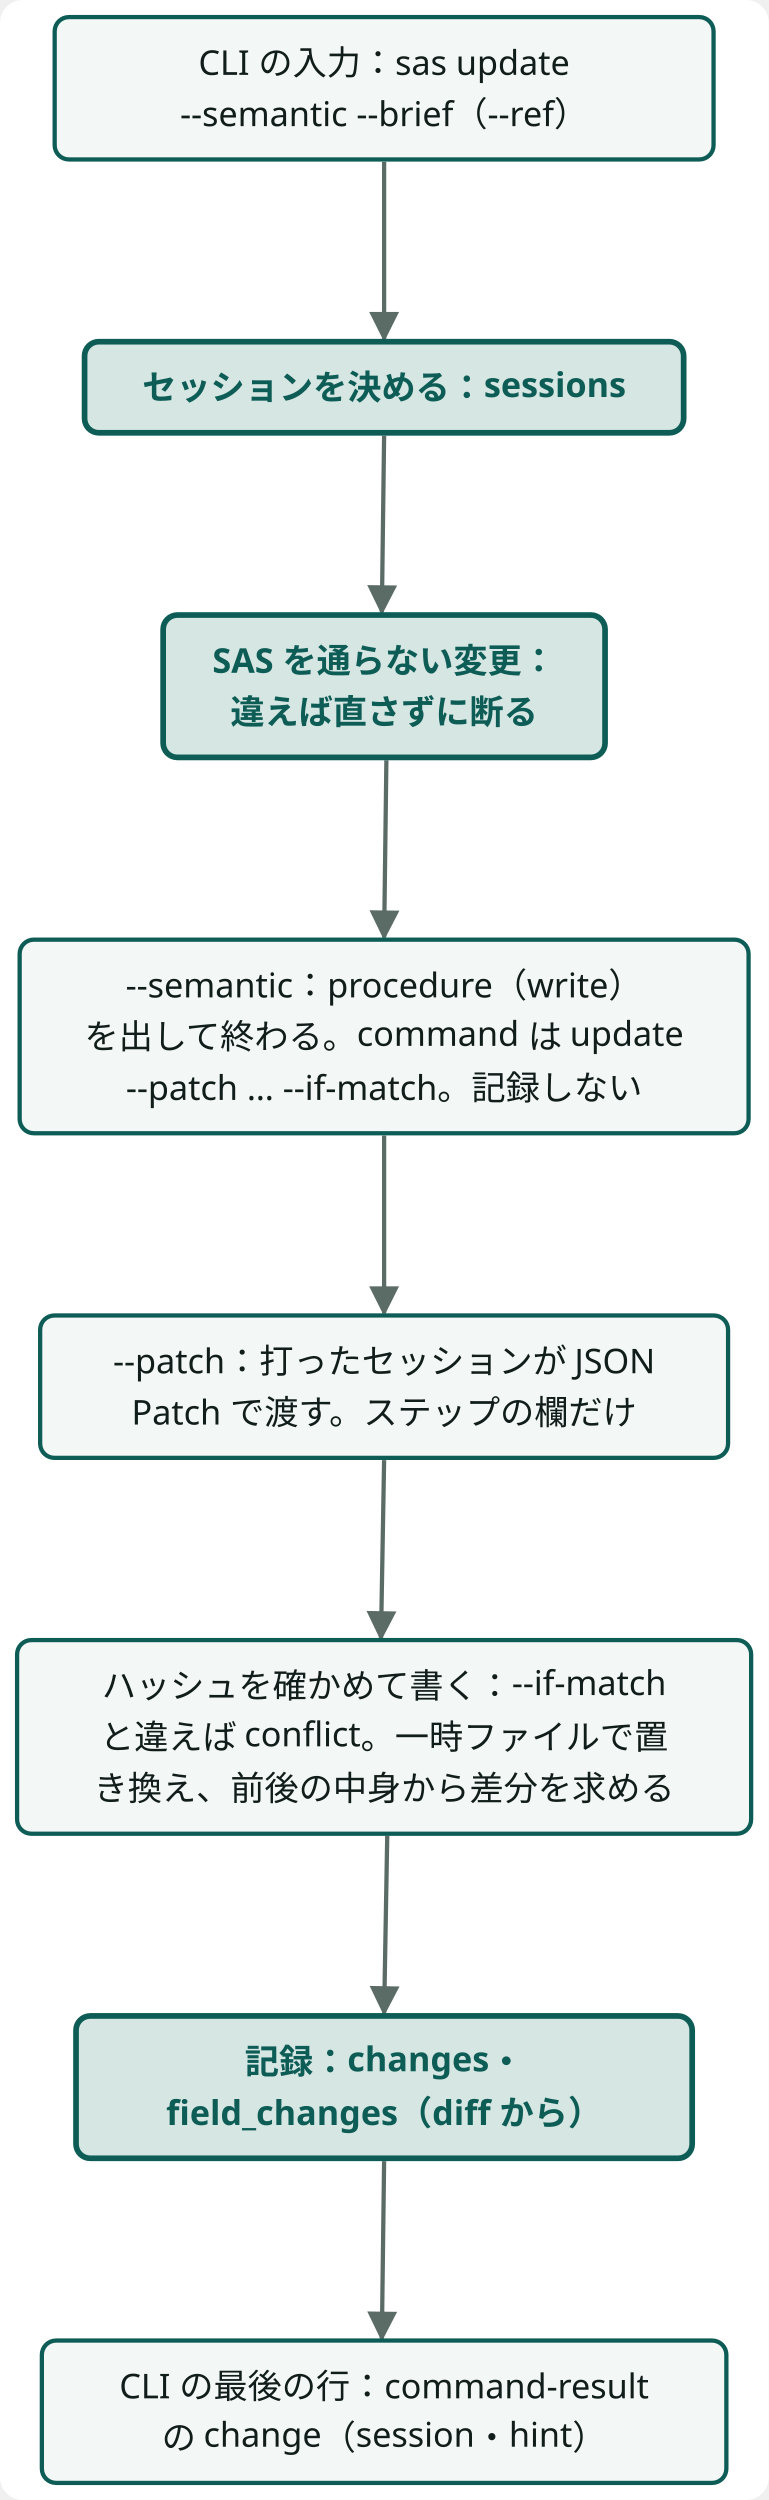
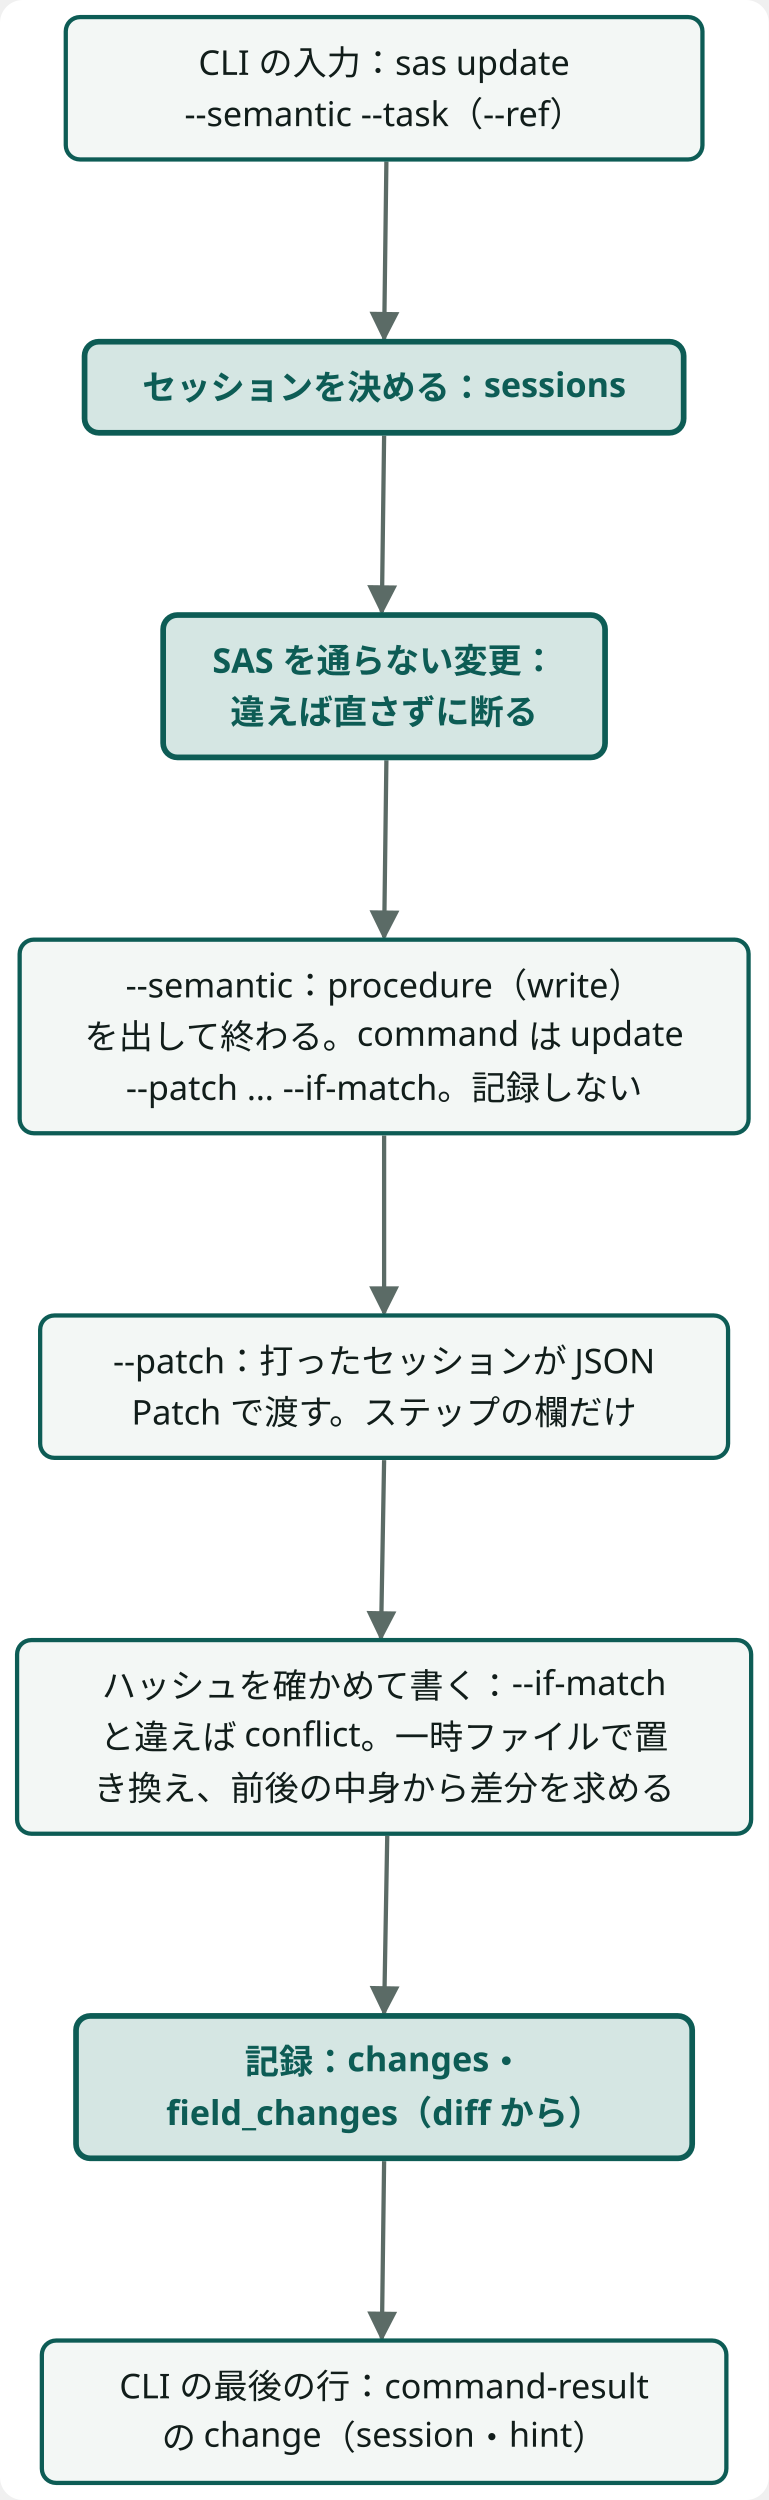
<svg class="wf-fig dsvg" viewBox="0 0 270 878" width="270" height="878" role="img">
-   <style data-dsvg="dark">.dsvg .canvas{fill:var(--dsvg-area-fill,#FFFFFF)}.dsvg .flow{stroke:var(--dsvg-ink-soft,#5B6B66)}.dsvg .box{fill:var(--dsvg-box-fill,#F3F7F5);stroke:var(--dsvg-accent,#0D5C55)}.dsvg .label{fill:var(--dsvg-ink,#111D1A);font-size:12px}.dsvg .box.focus{fill:var(--dsvg-accent-bg,#D5E6E3);stroke:var(--dsvg-accent,#0D5C55)}.dsvg .label.focus{fill:var(--dsvg-accent,#0D5C55);font-size:12px}.dsvg #dsvg-4da2ba07-arrow-5B6B66 path{fill:var(--dsvg-ink-soft,#5B6B66)}@media (prefers-color-scheme:dark){:root:not([data-theme="light"]) .dsvg,.dsvg:root:not([data-theme="light"]){--dsvg-area-fill:#22302D;--dsvg-ink-soft:#9DADA8;--dsvg-box-fill:#16211E;--dsvg-accent:#6CC9B8;--dsvg-ink:#E6EEEB;--dsvg-accent-bg:#173330}}:root[data-theme="dark"] .dsvg{--dsvg-area-fill:#22302D;--dsvg-ink-soft:#9DADA8;--dsvg-box-fill:#16211E;--dsvg-accent:#6CC9B8;--dsvg-ink:#E6EEEB;--dsvg-accent-bg:#173330}</style>
+   <style data-dsvg="dark">.dsvg .canvas{fill:var(--dsvg-area-fill,#FFFFFF)}.dsvg .flow{stroke:var(--dsvg-ink-soft,#5B6B66)}.dsvg .box{fill:var(--dsvg-box-fill,#F3F7F5);stroke:var(--dsvg-accent,#0D5C55)}.dsvg .label{fill:var(--dsvg-ink,#111D1A);font-size:12px}.dsvg .box.focus{fill:var(--dsvg-accent-bg,#D5E6E3);stroke:var(--dsvg-accent,#0D5C55)}.dsvg .label.focus{fill:var(--dsvg-accent,#0D5C55);font-size:12px}.dsvg #dsvg-1f733b28-arrow-5B6B66 path{fill:var(--dsvg-ink-soft,#5B6B66)}@media (prefers-color-scheme:dark){:root:not([data-theme="light"]) .dsvg,.dsvg:root:not([data-theme="light"]){--dsvg-area-fill:#22302D;--dsvg-ink-soft:#9DADA8;--dsvg-box-fill:#16211E;--dsvg-accent:#6CC9B8;--dsvg-ink:#E6EEEB;--dsvg-accent-bg:#173330}}:root[data-theme="dark"] .dsvg{--dsvg-area-fill:#22302D;--dsvg-ink-soft:#9DADA8;--dsvg-box-fill:#16211E;--dsvg-accent:#6CC9B8;--dsvg-ink:#E6EEEB;--dsvg-accent-bg:#173330}</style>
  <defs data-dsvg="marker">
-     <marker id="dsvg-4da2ba07-arrow-5B6B66" viewBox="0 0 10 10" refX="9" refY="5" markerWidth="7" markerHeight="7" orient="auto-start-reverse">
+     <marker id="dsvg-1f733b28-arrow-5B6B66" viewBox="0 0 10 10" refX="9" refY="5" markerWidth="7" markerHeight="7" orient="auto-start-reverse">
      <path d="M0,0 L10,5 L0,10 z" fill="#5B6B66" />
    </marker>
  </defs>
  <rect data-dsvg="canvas" class="canvas" x="0.0" y="0.0" width="270.0" height="878.0" fill="#FFFFFF" rx="8" />
  <g transform="translate(6.0,6.0)">
-     <path class="flow" d="M128.9,50.8 L128.9,113.0" fill="none" stroke="#5B6B66" stroke-width="1.5" marker-end="url(#dsvg-4da2ba07-arrow-5B6B66)" />
-     <path class="flow" d="M128.9,147.0 L128.1,209.0" fill="none" stroke="#5B6B66" stroke-width="1.5" marker-end="url(#dsvg-4da2ba07-arrow-5B6B66)" />
-     <path class="flow" d="M129.7,261.0 L128.9,323.2" fill="none" stroke="#5B6B66" stroke-width="1.5" marker-end="url(#dsvg-4da2ba07-arrow-5B6B66)" />
-     <path class="flow" d="M128.9,392.8 L128.9,455.2" fill="none" stroke="#5B6B66" stroke-width="1.5" marker-end="url(#dsvg-4da2ba07-arrow-5B6B66)" />
-     <path class="flow" d="M128.9,506.8 L127.8,569.3" fill="none" stroke="#5B6B66" stroke-width="1.5" marker-end="url(#dsvg-4da2ba07-arrow-5B6B66)" />
-     <path class="flow" d="M130.0,638.7 L128.9,701.0" fill="none" stroke="#5B6B66" stroke-width="1.5" marker-end="url(#dsvg-4da2ba07-arrow-5B6B66)" />
-     <path class="flow" d="M128.9,753.0 L128.1,815.3" fill="none" stroke="#5B6B66" stroke-width="1.5" marker-end="url(#dsvg-4da2ba07-arrow-5B6B66)" />
-     <g class="wf-node" transform="translate(13.2,0.0)">
+     <path class="flow" d="M129.7,50.7 L128.9,113.0" fill="none" stroke="#5B6B66" stroke-width="1.5" marker-end="url(#dsvg-1f733b28-arrow-5B6B66)" />
+     <path class="flow" d="M128.9,147.0 L128.1,209.0" fill="none" stroke="#5B6B66" stroke-width="1.5" marker-end="url(#dsvg-1f733b28-arrow-5B6B66)" />
+     <path class="flow" d="M129.7,261.0 L128.9,323.2" fill="none" stroke="#5B6B66" stroke-width="1.5" marker-end="url(#dsvg-1f733b28-arrow-5B6B66)" />
+     <path class="flow" d="M128.9,392.8 L128.9,455.2" fill="none" stroke="#5B6B66" stroke-width="1.5" marker-end="url(#dsvg-1f733b28-arrow-5B6B66)" />
+     <path class="flow" d="M128.9,506.8 L127.8,569.3" fill="none" stroke="#5B6B66" stroke-width="1.5" marker-end="url(#dsvg-1f733b28-arrow-5B6B66)" />
+     <path class="flow" d="M130.0,638.7 L128.9,701.0" fill="none" stroke="#5B6B66" stroke-width="1.5" marker-end="url(#dsvg-1f733b28-arrow-5B6B66)" />
+     <path class="flow" d="M128.9,753.0 L128.1,815.3" fill="none" stroke="#5B6B66" stroke-width="1.5" marker-end="url(#dsvg-1f733b28-arrow-5B6B66)" />
+     <g class="wf-node" transform="translate(17.1,0.0)">
      <g class="svg-box" role="plain">
-         <rect class="box" x="0" y="0" width="231.4" height="50.0" fill="#F3F7F5" stroke="#0D5C55" stroke-width="1.5" rx="5" />
-         <text class="label" x="115.7" y="20.3" text-anchor="middle" font-weight="400" font-family="Noto Sans JP, Hiragino Kaku Gothic ProN, sans-serif" font-size="12" fill="#111D1A">CLI の入力：sas update </text>
-         <text class="label" x="115.7" y="38.3" text-anchor="middle" font-weight="400" font-family="Noto Sans JP, Hiragino Kaku Gothic ProN, sans-serif" font-size="12" fill="#111D1A">--semantic --brief（--ref）</text>
+         <rect class="box" x="0" y="0" width="223.6" height="50.0" fill="#F3F7F5" stroke="#0D5C55" stroke-width="1.5" rx="5" />
+         <text class="label" x="111.8" y="20.3" text-anchor="middle" font-weight="400" font-family="Noto Sans JP, Hiragino Kaku Gothic ProN, sans-serif" font-size="12" fill="#111D1A">CLI の入力：sas update </text>
+         <text class="label" x="111.8" y="38.3" text-anchor="middle" font-weight="400" font-family="Noto Sans JP, Hiragino Kaku Gothic ProN, sans-serif" font-size="12" fill="#111D1A">--semantic --task（--ref）</text>
      </g>
    </g>
    <g class="wf-node" transform="translate(23.7,114.0)">
      <g class="svg-box" role="focus">
        <rect class="box focus" x="0" y="0" width="210.4" height="32.0" fill="#D5E6E3" stroke="#0D5C55" stroke-width="2" rx="5" />
        <text class="label focus" x="105.2" y="20.3" text-anchor="middle" font-weight="600" font-family="Noto Sans JP, Hiragino Kaku Gothic ProN, sans-serif" font-size="12" fill="#0D5C55">セッションを決める：sessions</text>
      </g>
    </g>
    <g class="wf-node" transform="translate(51.3,210.0)">
      <g class="svg-box" role="focus">
        <rect class="box focus" x="0" y="0" width="155.2" height="50.0" fill="#D5E6E3" stroke="#0D5C55" stroke-width="2" rx="5" />
        <text class="label focus" x="77.6" y="20.3" text-anchor="middle" font-weight="600" font-family="Noto Sans JP, Hiragino Kaku Gothic ProN, sans-serif" font-size="12" fill="#0D5C55">SAS を通らない変更：</text>
        <text class="label focus" x="77.6" y="38.3" text-anchor="middle" font-weight="600" font-family="Noto Sans JP, Hiragino Kaku Gothic ProN, sans-serif" font-size="12" fill="#0D5C55">違えば直さずに断る</text>
      </g>
    </g>
    <g class="wf-node" transform="translate(0.9,324.0)">
      <g class="svg-box" role="plain">
        <rect class="box" x="0" y="0" width="256.0" height="68.0" fill="#F3F7F5" stroke="#0D5C55" stroke-width="1.5" rx="5" />
        <text class="label" x="128.0" y="20.3" text-anchor="middle" font-weight="400" font-family="Noto Sans JP, Hiragino Kaku Gothic ProN, sans-serif" font-size="12" fill="#111D1A">--semantic：procedure（write）</text>
        <text class="label" x="128.0" y="38.3" text-anchor="middle" font-weight="400" font-family="Noto Sans JP, Hiragino Kaku Gothic ProN, sans-serif" font-size="12" fill="#111D1A">を出して終わる。command は update</text>
        <text class="label" x="128.0" y="56.3" text-anchor="middle" font-weight="400" font-family="Noto Sans JP, Hiragino Kaku Gothic ProN, sans-serif" font-size="12" fill="#111D1A">--patch … --if-match。記録しない</text>
      </g>
    </g>
    <g class="wf-node" transform="translate(8.1,456.0)">
      <g class="svg-box" role="plain">
        <rect class="box" x="0" y="0" width="241.6" height="50.0" fill="#F3F7F5" stroke="#0D5C55" stroke-width="1.5" rx="5" />
        <text class="label" x="120.8" y="20.3" text-anchor="middle" font-weight="400" font-family="Noto Sans JP, Hiragino Kaku Gothic ProN, sans-serif" font-size="12" fill="#111D1A">--patch：打ったセッションが JSON</text>
        <text class="label" x="120.8" y="38.3" text-anchor="middle" font-weight="400" font-family="Noto Sans JP, Hiragino Kaku Gothic ProN, sans-serif" font-size="12" fill="#111D1A">Patch で渡す。ステップの欄だけ</text>
      </g>
    </g>
    <g class="wf-node" transform="translate(0.0,570.0)">
      <g class="svg-box" role="plain">
        <rect class="box" x="0" y="0" width="257.8" height="68.0" fill="#F3F7F5" stroke="#0D5C55" stroke-width="1.5" rx="5" />
        <text class="label" x="128.9" y="20.3" text-anchor="middle" font-weight="400" font-family="Noto Sans JP, Hiragino Kaku Gothic ProN, sans-serif" font-size="12" fill="#111D1A">ハッシュを確かめて書く：--if-match </text>
        <text class="label" x="128.9" y="38.3" text-anchor="middle" font-weight="400" font-family="Noto Sans JP, Hiragino Kaku Gothic ProN, sans-serif" font-size="12" fill="#111D1A">と違えば conflict。一時ファイルで置</text>
        <text class="label" x="128.9" y="56.3" text-anchor="middle" font-weight="400" font-family="Noto Sans JP, Hiragino Kaku Gothic ProN, sans-serif" font-size="12" fill="#111D1A">き換え、前後の中身から差分を求める</text>
      </g>
    </g>
    <g class="wf-node" transform="translate(20.7,702.0)">
      <g class="svg-box" role="focus">
        <rect class="box focus" x="0" y="0" width="216.4" height="50.0" fill="#D5E6E3" stroke="#0D5C55" stroke-width="2" rx="5" />
        <text class="label focus" x="108.2" y="20.3" text-anchor="middle" font-weight="600" font-family="Noto Sans JP, Hiragino Kaku Gothic ProN, sans-serif" font-size="12" fill="#0D5C55">記録：changes・</text>
        <text class="label focus" x="108.2" y="38.3" text-anchor="middle" font-weight="600" font-family="Noto Sans JP, Hiragino Kaku Gothic ProN, sans-serif" font-size="12" fill="#0D5C55">field_changes（diff から）</text>
      </g>
    </g>
    <g class="wf-node" transform="translate(8.7,816.0)">
      <g class="svg-box" role="plain">
        <rect class="box" x="0" y="0" width="240.4" height="50.0" fill="#F3F7F5" stroke="#0D5C55" stroke-width="1.5" rx="5" />
        <text class="label" x="120.2" y="20.3" text-anchor="middle" font-weight="400" font-family="Noto Sans JP, Hiragino Kaku Gothic ProN, sans-serif" font-size="12" fill="#111D1A">CLI の最後の行：command-result</text>
        <text class="label" x="120.2" y="38.3" text-anchor="middle" font-weight="400" font-family="Noto Sans JP, Hiragino Kaku Gothic ProN, sans-serif" font-size="12" fill="#111D1A">の change（session・hint）</text>
      </g>
    </g>
  </g>
</svg>
